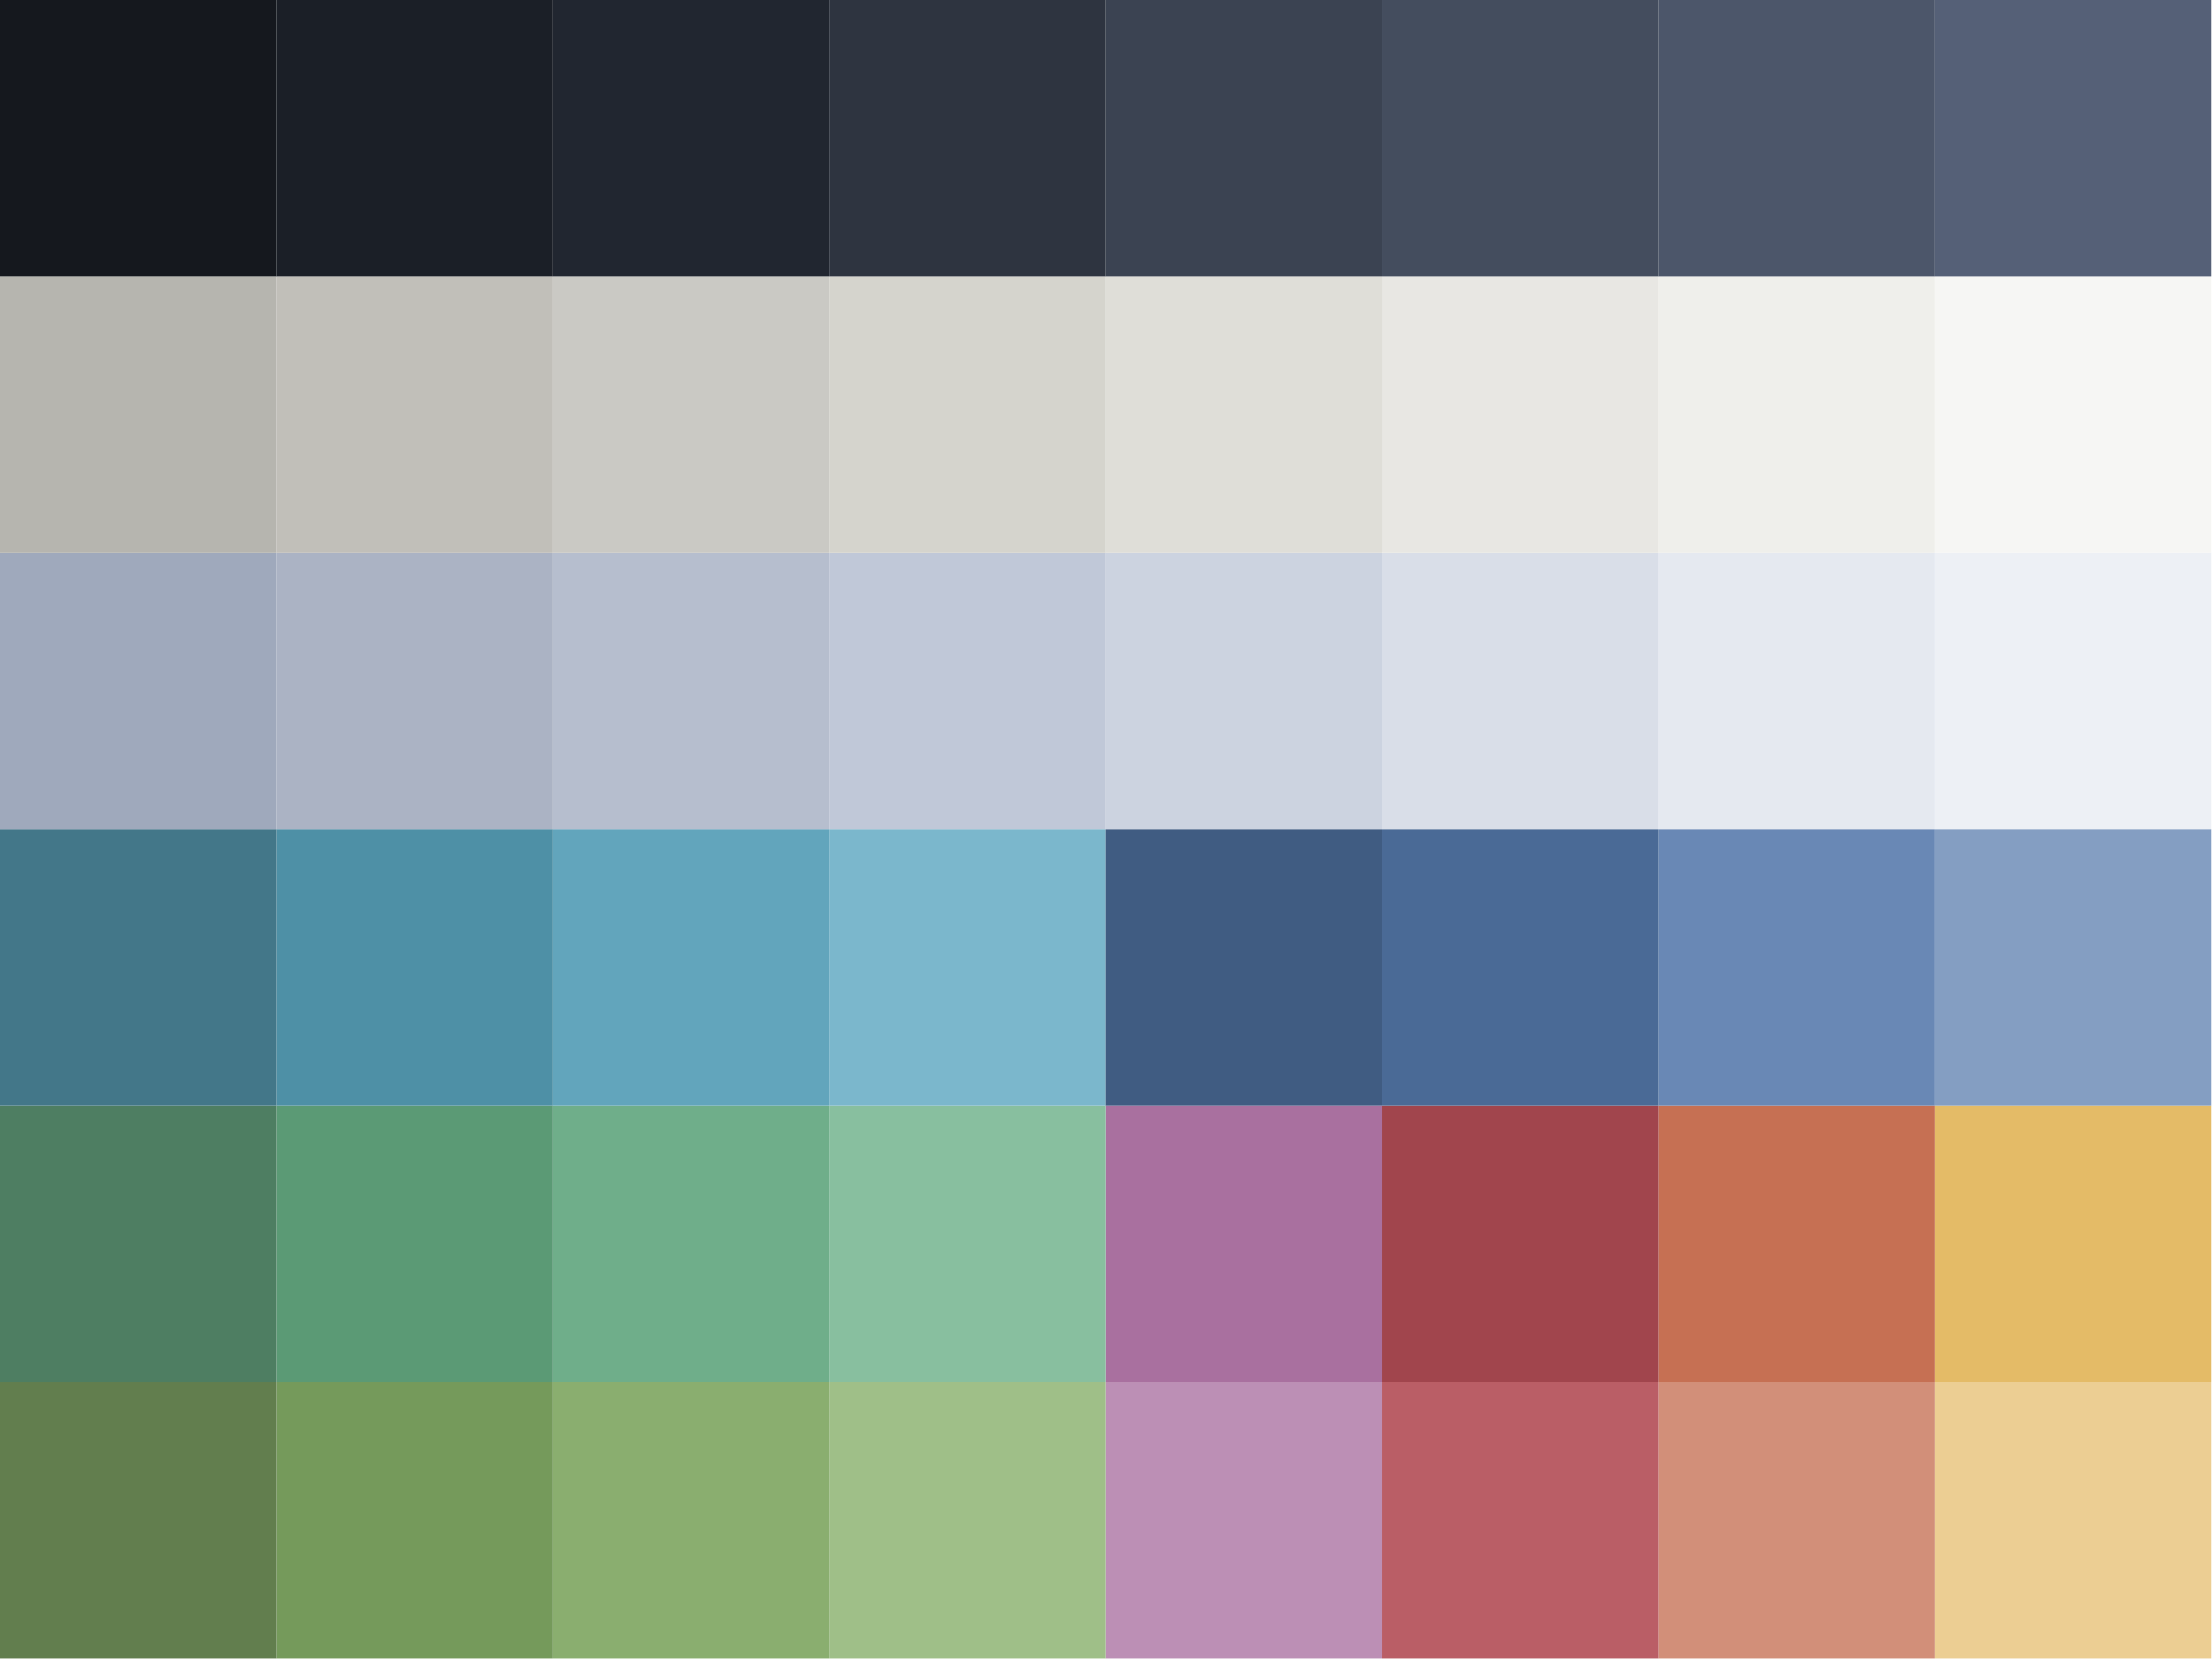
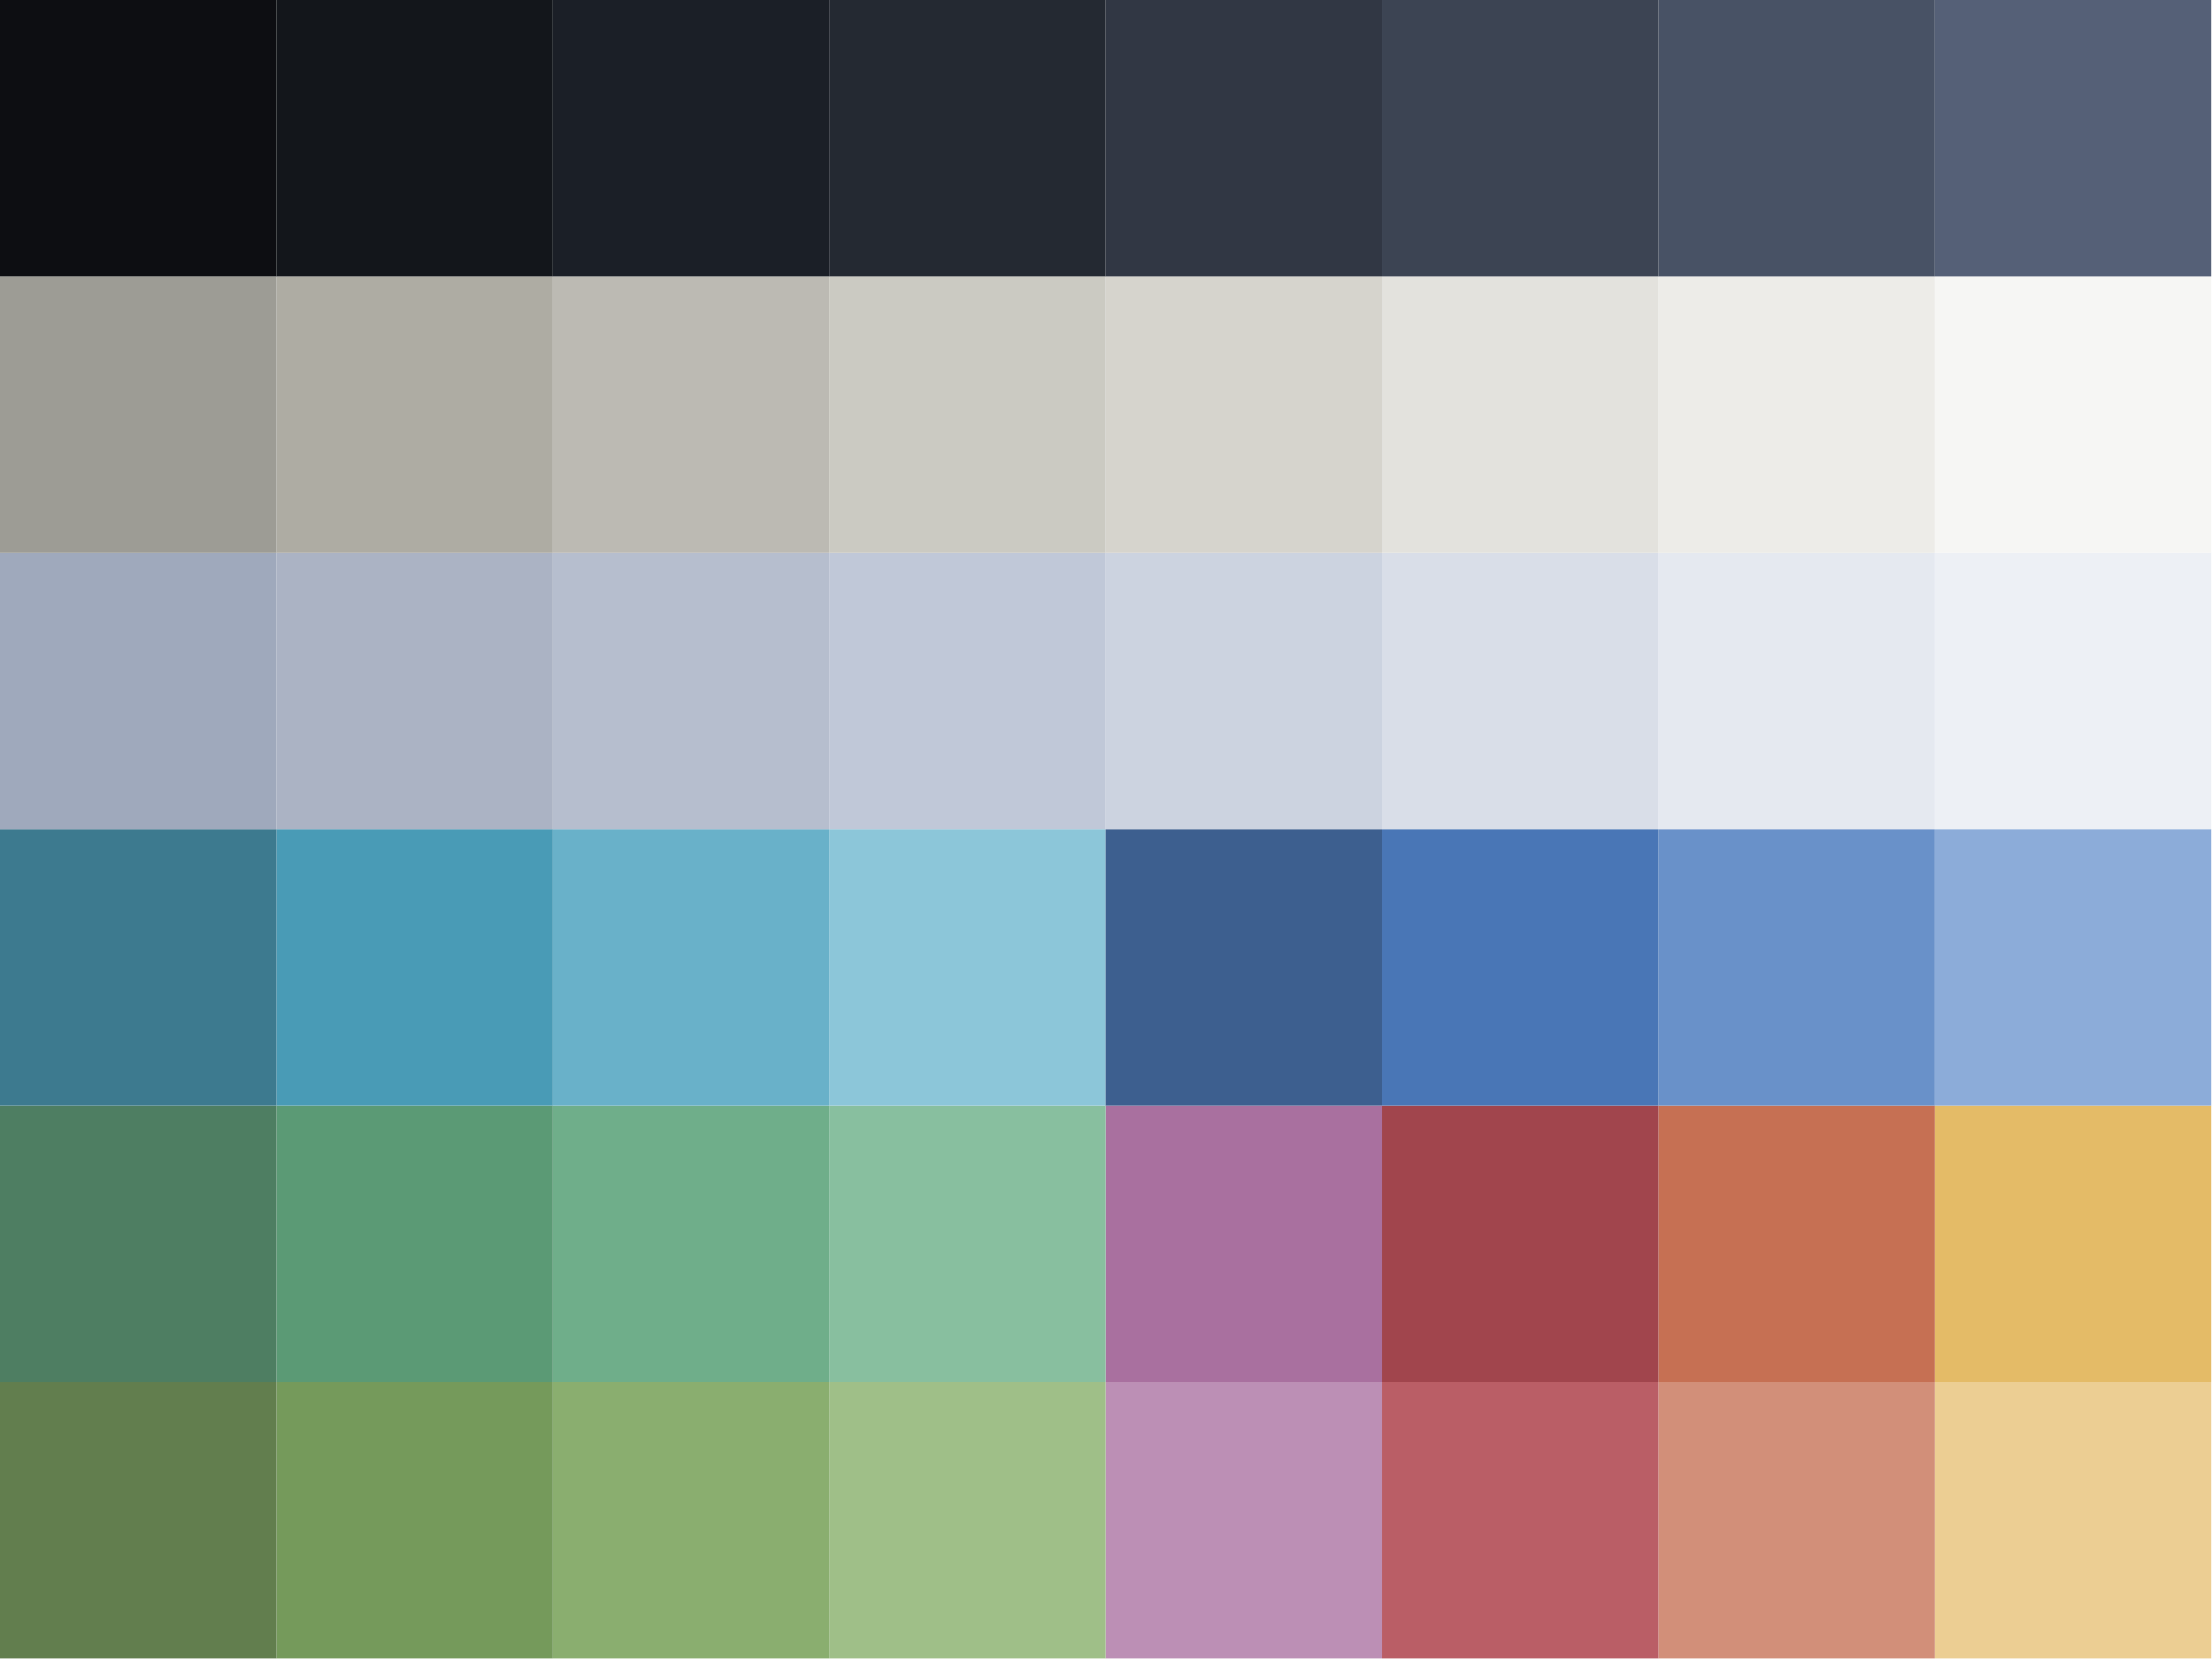
<svg xmlns="http://www.w3.org/2000/svg" width="100%" height="100%" viewBox="0 0 2134 1600" version="1.1" xml:space="preserve" style="fill-rule:evenodd;clip-rule:evenodd;stroke-linejoin:round;stroke-miterlimit:2;">
-   <rect id="Sebec-v1" x="0" y="0" width="2133.33" height="1600" style="fill:none;" />
+   <rect id="Sebec-v3" x="0" y="0" width="2133.33" height="1600" style="fill:none;" />
  <clipPath id="_clip1">
    <rect x="0" y="0" width="2133.33" height="1600" />
  </clipPath>
  <g clip-path="url(#_clip1)">
    <g id="Solar">
      <rect id="SolarYellow1" x="1866.67" y="1333.33" width="266.667" height="266.667" style="fill:#ecce93;" />
      <rect id="SolarYellow0" x="1866.67" y="1066.67" width="266.667" height="266.667" style="fill:#e4bb67;" />
      <rect id="SolarOrange1" x="1600" y="1333.33" width="266.667" height="266.667" style="fill:#d28f79;" />
      <rect id="SolarOrange0" x="1600" y="1066.67" width="266.667" height="266.667" style="fill:#c67053;" />
      <rect id="SolarRed1" x="1333.33" y="1333.33" width="266.667" height="266.667" style="fill:#ba5e66;" />
      <rect id="SolarRed0" x="1333.33" y="1066.67" width="266.667" height="266.667" style="fill:#a1454d;" />
      <rect id="SolarPurple1" x="1066.67" y="1333.33" width="266.667" height="266.667" style="fill:#bc8fb5;" />
      <rect id="SolarPurple0" x="1066.67" y="1066.67" width="266.667" height="266.667" style="fill:#a9709f;" />
    </g>
    <g id="Cedar">
      <rect id="Cedar3" x="800" y="1333.33" width="266.667" height="266.667" style="fill:#9fbf88;" />
      <rect id="Cedar2" x="533.333" y="1333.33" width="266.667" height="266.667" style="fill:#8aae6f;" />
      <rect id="Cedar1" x="266.667" y="1333.33" width="266.667" height="266.667" style="fill:#759a5b;" />
      <rect id="Cedar0" x="-0" y="1333.33" width="266.667" height="266.667" style="fill:#627e4e;" />
    </g>
    <g id="Spruce">
      <rect id="Spruce3" x="800" y="1066.67" width="266.667" height="266.667" style="fill:#88bf9f;" />
      <rect id="Spruce2" x="533.333" y="1066.67" width="266.667" height="266.667" style="fill:#6fae8a;" />
      <rect id="Spruce1" x="266.667" y="1066.67" width="266.667" height="266.667" style="fill:#5b9a75;" />
      <rect id="Spruce0" x="-0" y="1066.67" width="266.667" height="266.667" style="fill:#4e7e62;" />
    </g>
    <g id="Cerulean">
-       <rect id="Cerulean3" x="800" y="800" width="266.667" height="266.667" style="fill:#7bb7cc;" />
-       <rect id="Cerulean2" x="533.333" y="800" width="266.667" height="266.667" style="fill:#62a5bc;" />
-       <rect id="Cerulean1" x="266.667" y="800" width="266.667" height="266.667" style="fill:#4e90a6;" />
-       <rect id="Cerulean0" x="0" y="800" width="266.667" height="266.667" style="fill:#437789;" />
+       <rect id="Cerulean3" x="800" y="800" width="266.667" height="266.667" style="fill:#8cc6d9;" />
+       <rect id="Cerulean2" x="533.333" y="800" width="266.667" height="266.667" style="fill:#69b1c9;" />
+       <rect id="Cerulean1" x="266.667" y="800" width="266.667" height="266.667" style="fill:#499bb6;" />
+       <rect id="Cerulean0" x="0" y="800" width="266.667" height="266.667" style="fill:#3d7a8f;" />
    </g>
    <g id="Sapphire">
-       <path id="Sapphire3" d="M1866.67,800l266.666,-0l0,266.667l-266.666,-0l-0,-266.667Z" style="fill:#849ec2;" />
-       <path id="Sapphire2" d="M1600,800l266.667,-0l-0,266.667l-266.667,-0l-0,-266.667Z" style="fill:#6988b5;" />
-       <path id="Sapphire1" d="M1333.33,800l266.667,-0l-0,266.667l-266.667,-0l0,-266.667Z" style="fill:#4a6a96;" />
-       <path id="Sapphire0" d="M1066.67,800l266.666,-0l0,266.667l-266.666,-0l-0,-266.667Z" style="fill:#405c82;" />
+       <path id="Sapphire3" d="M1866.67,800l266.666,-0l0,266.667l-266.666,-0l-0,-266.667Z" style="fill:#8cacd9;" />
+       <path id="Sapphire2" d="M1600,800l266.667,-0l-0,266.667l-266.667,-0l-0,-266.667Z" style="fill:#6991c9;" />
+       <path id="Sapphire1" d="M1333.33,800l266.667,-0l-0,266.667l-266.667,-0l0,-266.667Z" style="fill:#4976b6;" />
+       <path id="Sapphire0" d="M1066.67,800l266.666,-0l0,266.667l-266.666,-0l-0,-266.667Z" style="fill:#3d5f8f;" />
    </g>
    <g id="Shine">
      <path id="Shine7" d="M1866.67,533.333l266.666,0l0,266.667l-266.666,-0l-0,-266.667Z" style="fill:#edf0f5;" />
      <path id="Shine6" d="M1600,533.333l266.667,0l-0,266.667l-266.667,-0l-0,-266.667Z" style="fill:#e5e9f0;" />
      <path id="Shine5" d="M1333.33,533.333l266.667,0l-0,266.667l-266.667,-0l0,-266.667Z" style="fill:#d9dee8;" />
      <path id="Shine4" d="M1066.67,533.333l266.666,0l0,266.667l-266.666,-0l-0,-266.667Z" style="fill:#ccd3e0;" />
      <path id="Shine3" d="M800,533.333l266.667,0l-0,266.667l-266.667,-0l-0,-266.667Z" style="fill:#c0c8d8;" />
      <path id="Shine2" d="M533.333,533.333l266.667,0l-0,266.667l-266.667,-0l0,-266.667Z" style="fill:#b6bece;" />
      <path id="Shine1" d="M266.667,533.333l266.666,0l0,266.667l-266.666,-0l-0,-266.667Z" style="fill:#abb3c4;" />
      <path id="Shine0" d="M0,533.333l266.667,0l-0,266.667l-266.667,-0l0,-266.667Z" style="fill:#9fa9bc;" />
    </g>
    <g id="Sunrise">
      <path id="Sunrise7" d="M1866.67,266.667l266.666,-0l0,266.666l-266.666,0l-0,-266.666Z" style="fill:#f6f6f4;" />
-       <path id="Sunrise6" d="M1600,266.667l266.667,-0l-0,266.666l-266.667,0l-0,-266.666Z" style="fill:#efefeb;" />
-       <path id="Sunrise5" d="M1333.33,266.667l266.667,-0l-0,266.666l-266.667,0l0,-266.666Z" style="fill:#e8e7e3;" />
-       <path id="Sunrise4" d="M1066.67,266.667l266.666,-0l0,266.666l-266.666,0l-0,-266.666Z" style="fill:#dfded8;" />
-       <path id="Sunrise3" d="M800,266.667l266.667,-0l-0,266.666l-266.667,0l-0,-266.666Z" style="fill:#d5d4cd;" />
-       <path id="Sunrise2" d="M533.333,266.667l266.667,-0l-0,266.666l-266.667,0l0,-266.666Z" style="fill:#cac9c4;" />
-       <path id="Sunrise1" d="M266.667,266.667l266.666,-0l0,266.666l-266.666,0l-0,-266.666Z" style="fill:#c1bfb9;" />
-       <path id="Sunrise0" d="M0,266.667l266.667,-0l-0,266.666l-266.667,0l0,-266.666Z" style="fill:#b6b5af;" />
+       <path id="Sunrise6" d="M1600,266.667l266.667,-0l-0,266.666l-266.667,0l-0,-266.666Z" style="fill:#edece8;" />
+       <path id="Sunrise5" d="M1333.33,266.667l266.667,-0l-0,266.666l-266.667,0l0,-266.666Z" style="fill:#e3e2dd;" />
+       <path id="Sunrise4" d="M1066.67,266.667l266.666,-0l0,266.666l-266.666,0l-0,-266.666Z" style="fill:#d6d4cd;" />
+       <path id="Sunrise3" d="M800,266.667l266.667,-0l-0,266.666l-266.667,0l-0,-266.666Z" style="fill:#cbcac2;" />
+       <path id="Sunrise2" d="M533.333,266.667l266.667,-0l-0,266.666l-266.667,0l0,-266.666Z" style="fill:#bcbab3;" />
+       <path id="Sunrise1" d="M266.667,266.667l266.666,-0l0,266.666l-266.666,0l-0,-266.666Z" style="fill:#aeaca3;" />
+       <path id="Sunrise0" d="M0,266.667l266.667,-0l-0,266.666l-266.667,0l0,-266.666Z" style="fill:#9d9c95;" />
    </g>
    <g id="Twilight">
-       <path id="Twilight7" d="M1600,0l266.667,0l-0,266.667l-266.667,-0l0,-266.667Z" style="fill:#4c566a;" />
+       <path id="Twilight7" d="M1600,0l266.667,0l-0,266.667l-266.667,-0l0,-266.667Z" style="fill:#485265;" />
      <path id="Twilight6" d="M1866.67,0l266.666,0l0,266.667l-266.666,-0l-0,-266.667Z" style="fill:#556077;" />
-       <path id="Twilight5" d="M1333.33,-0l266.667,-0l0,266.667l-266.667,-0l0,-266.667Z" style="fill:#444d5e;" />
-       <path id="Twilight4" d="M1066.67,0l266.666,0l0,266.667l-266.666,-0l-0,-266.667Z" style="fill:#3b4352;" />
-       <path id="Twilight3" d="M800,0l266.667,0l-0,266.667l-266.667,-0l0,-266.667Z" style="fill:#2e3440;" />
-       <rect id="Twilight2" x="533.333" y="0" width="266.667" height="266.667" style="fill:#212630;" />
-       <rect id="Twilight1" x="266.667" y="0" width="266.667" height="266.667" style="fill:#1b1f27;" />
-       <rect id="Twilight0" x="0" y="0" width="266.667" height="266.667" style="fill:#15181e;" />
+       <path id="Twilight5" d="M1333.33,-0l266.667,-0l0,266.667l-266.667,-0l0,-266.667Z" style="fill:#3c4453;" />
+       <path id="Twilight4" d="M1066.67,0l266.666,0l0,266.667l-266.666,-0l-0,-266.667Z" style="fill:#313744;" />
+       <path id="Twilight3" d="M800,0l266.667,0l-0,266.667l-266.667,-0l0,-266.667Z" style="fill:#242932;" />
+       <rect id="Twilight2" x="533.333" y="0" width="266.667" height="266.667" style="fill:#1b1f27;" />
+       <rect id="Twilight1" x="266.667" y="0" width="266.667" height="266.667" style="fill:#13161b;" />
+       <rect id="Twilight0" x="0" y="0" width="266.667" height="266.667" style="fill:#0d0e12;" />
    </g>
  </g>
  <g id="Solar1" />
  <g id="Solar2" />
  <g id="Tree-Sketches" />
</svg>
